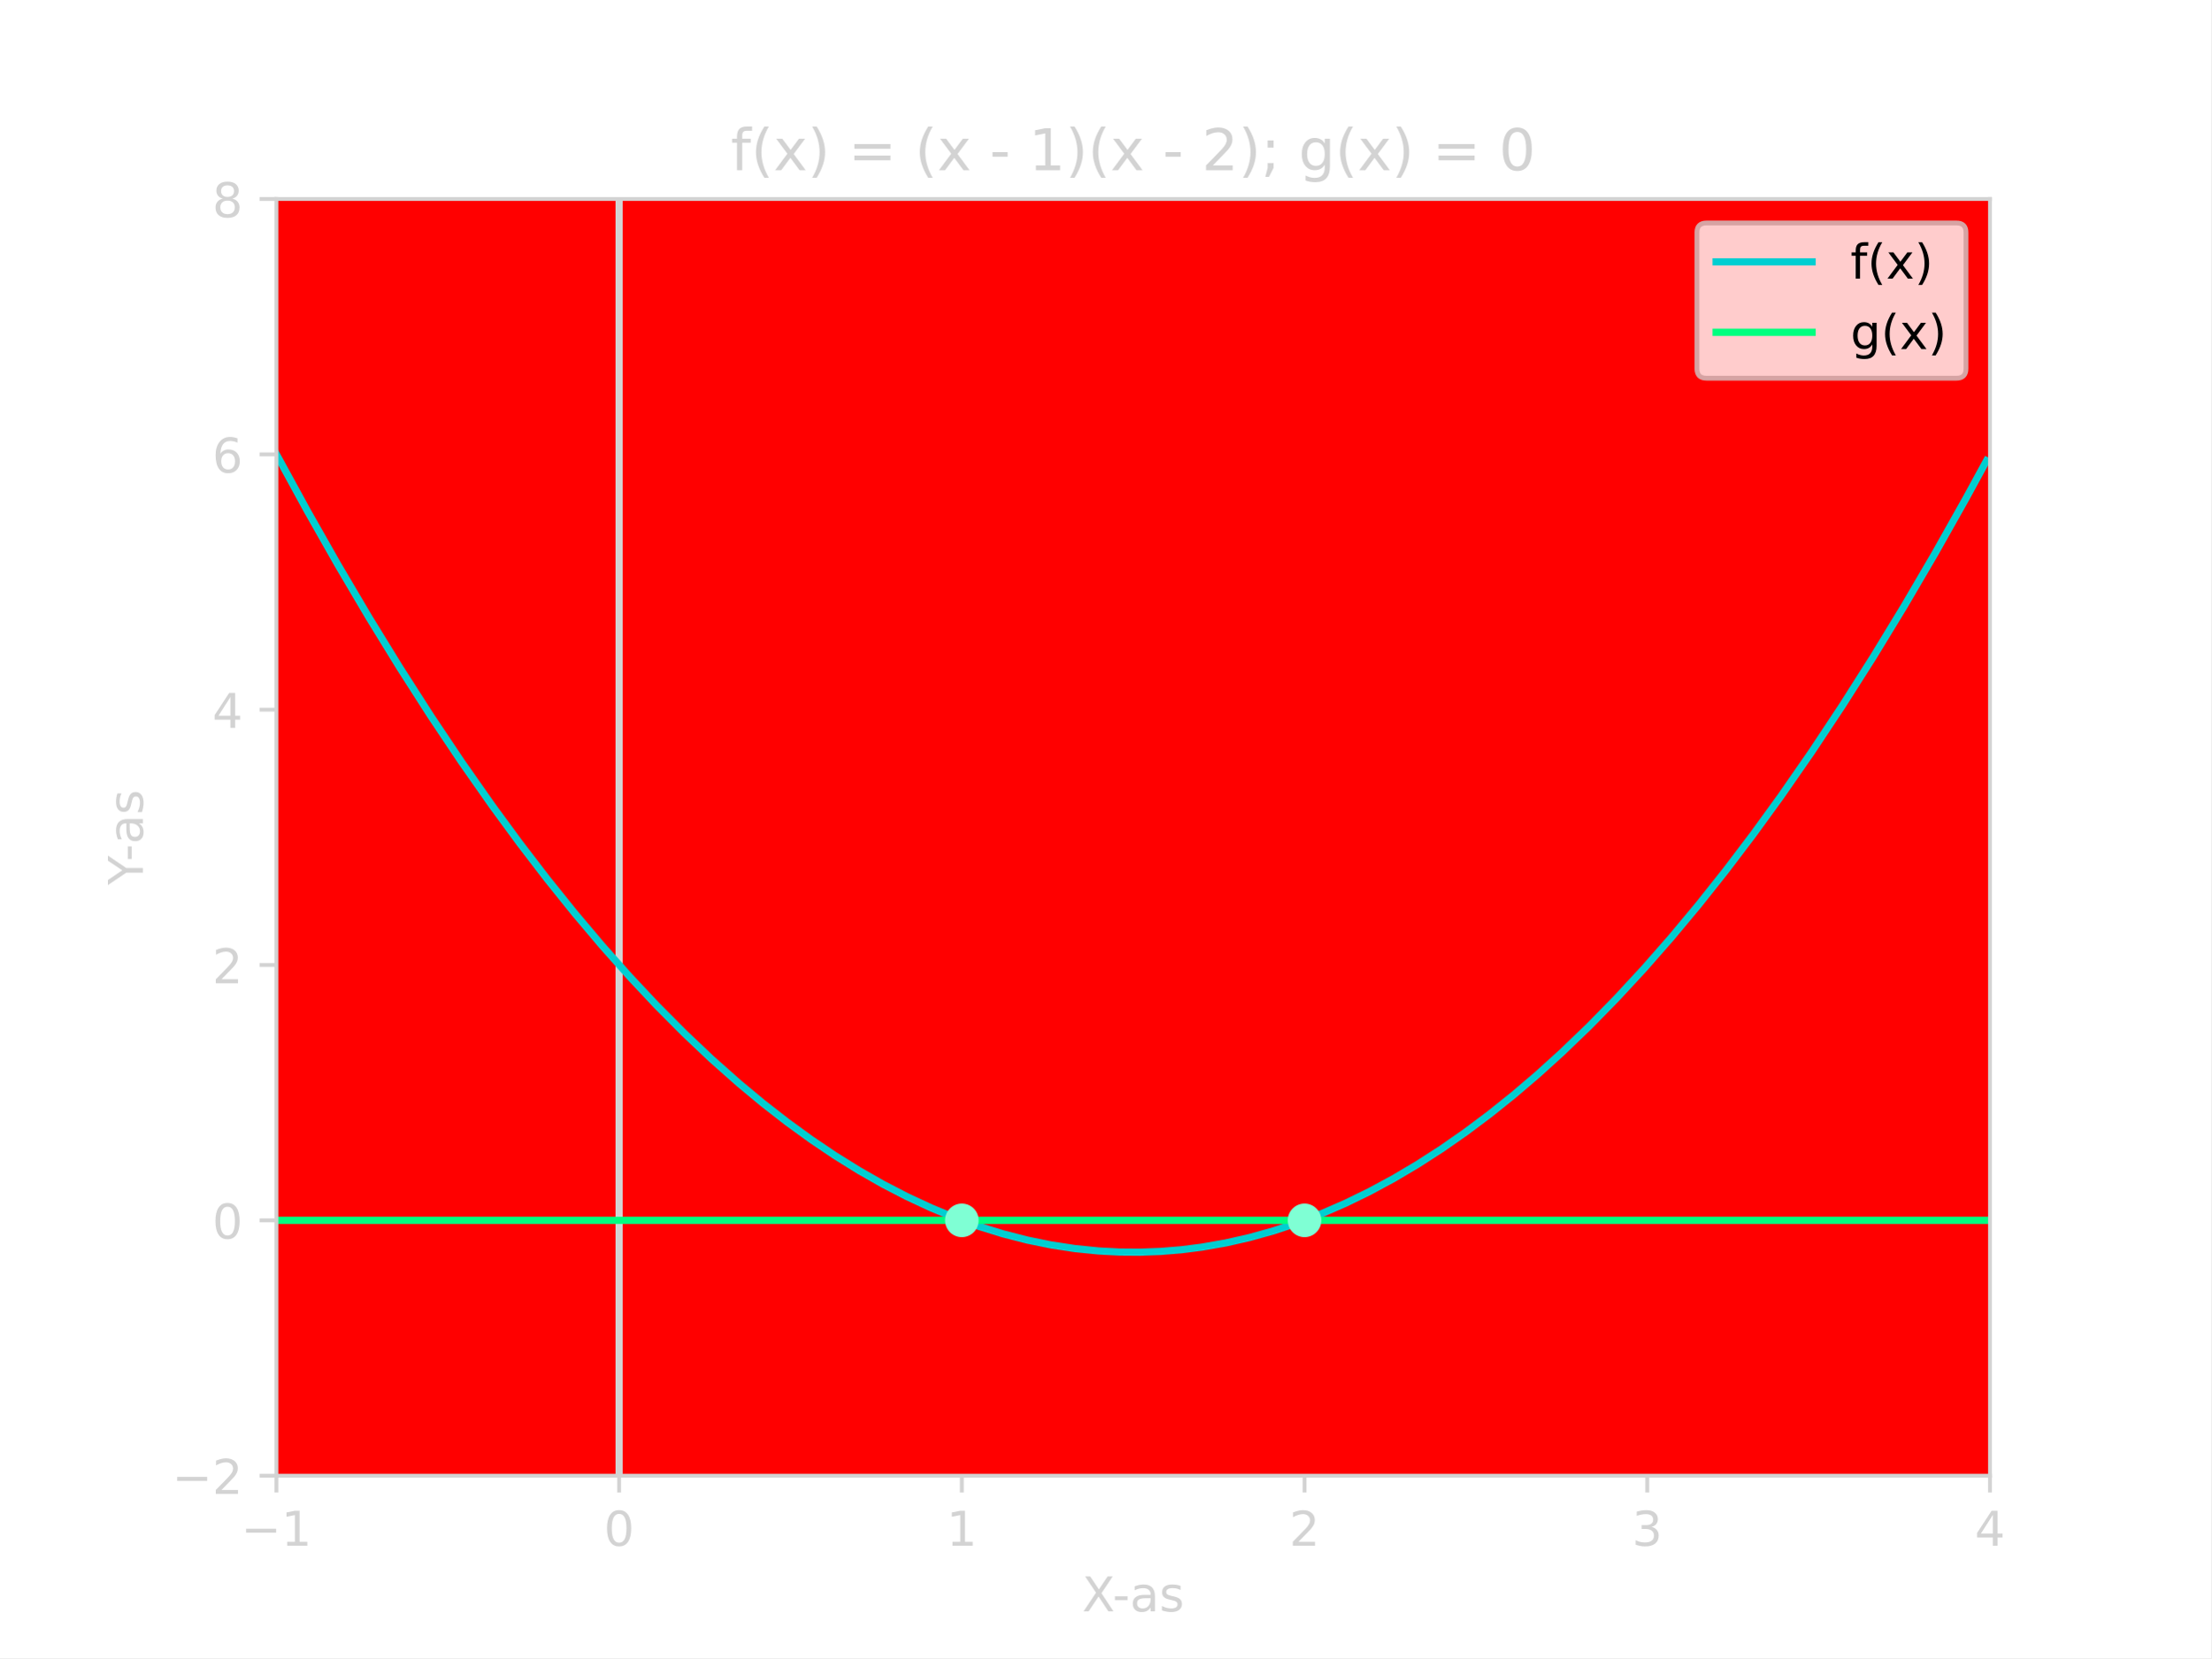
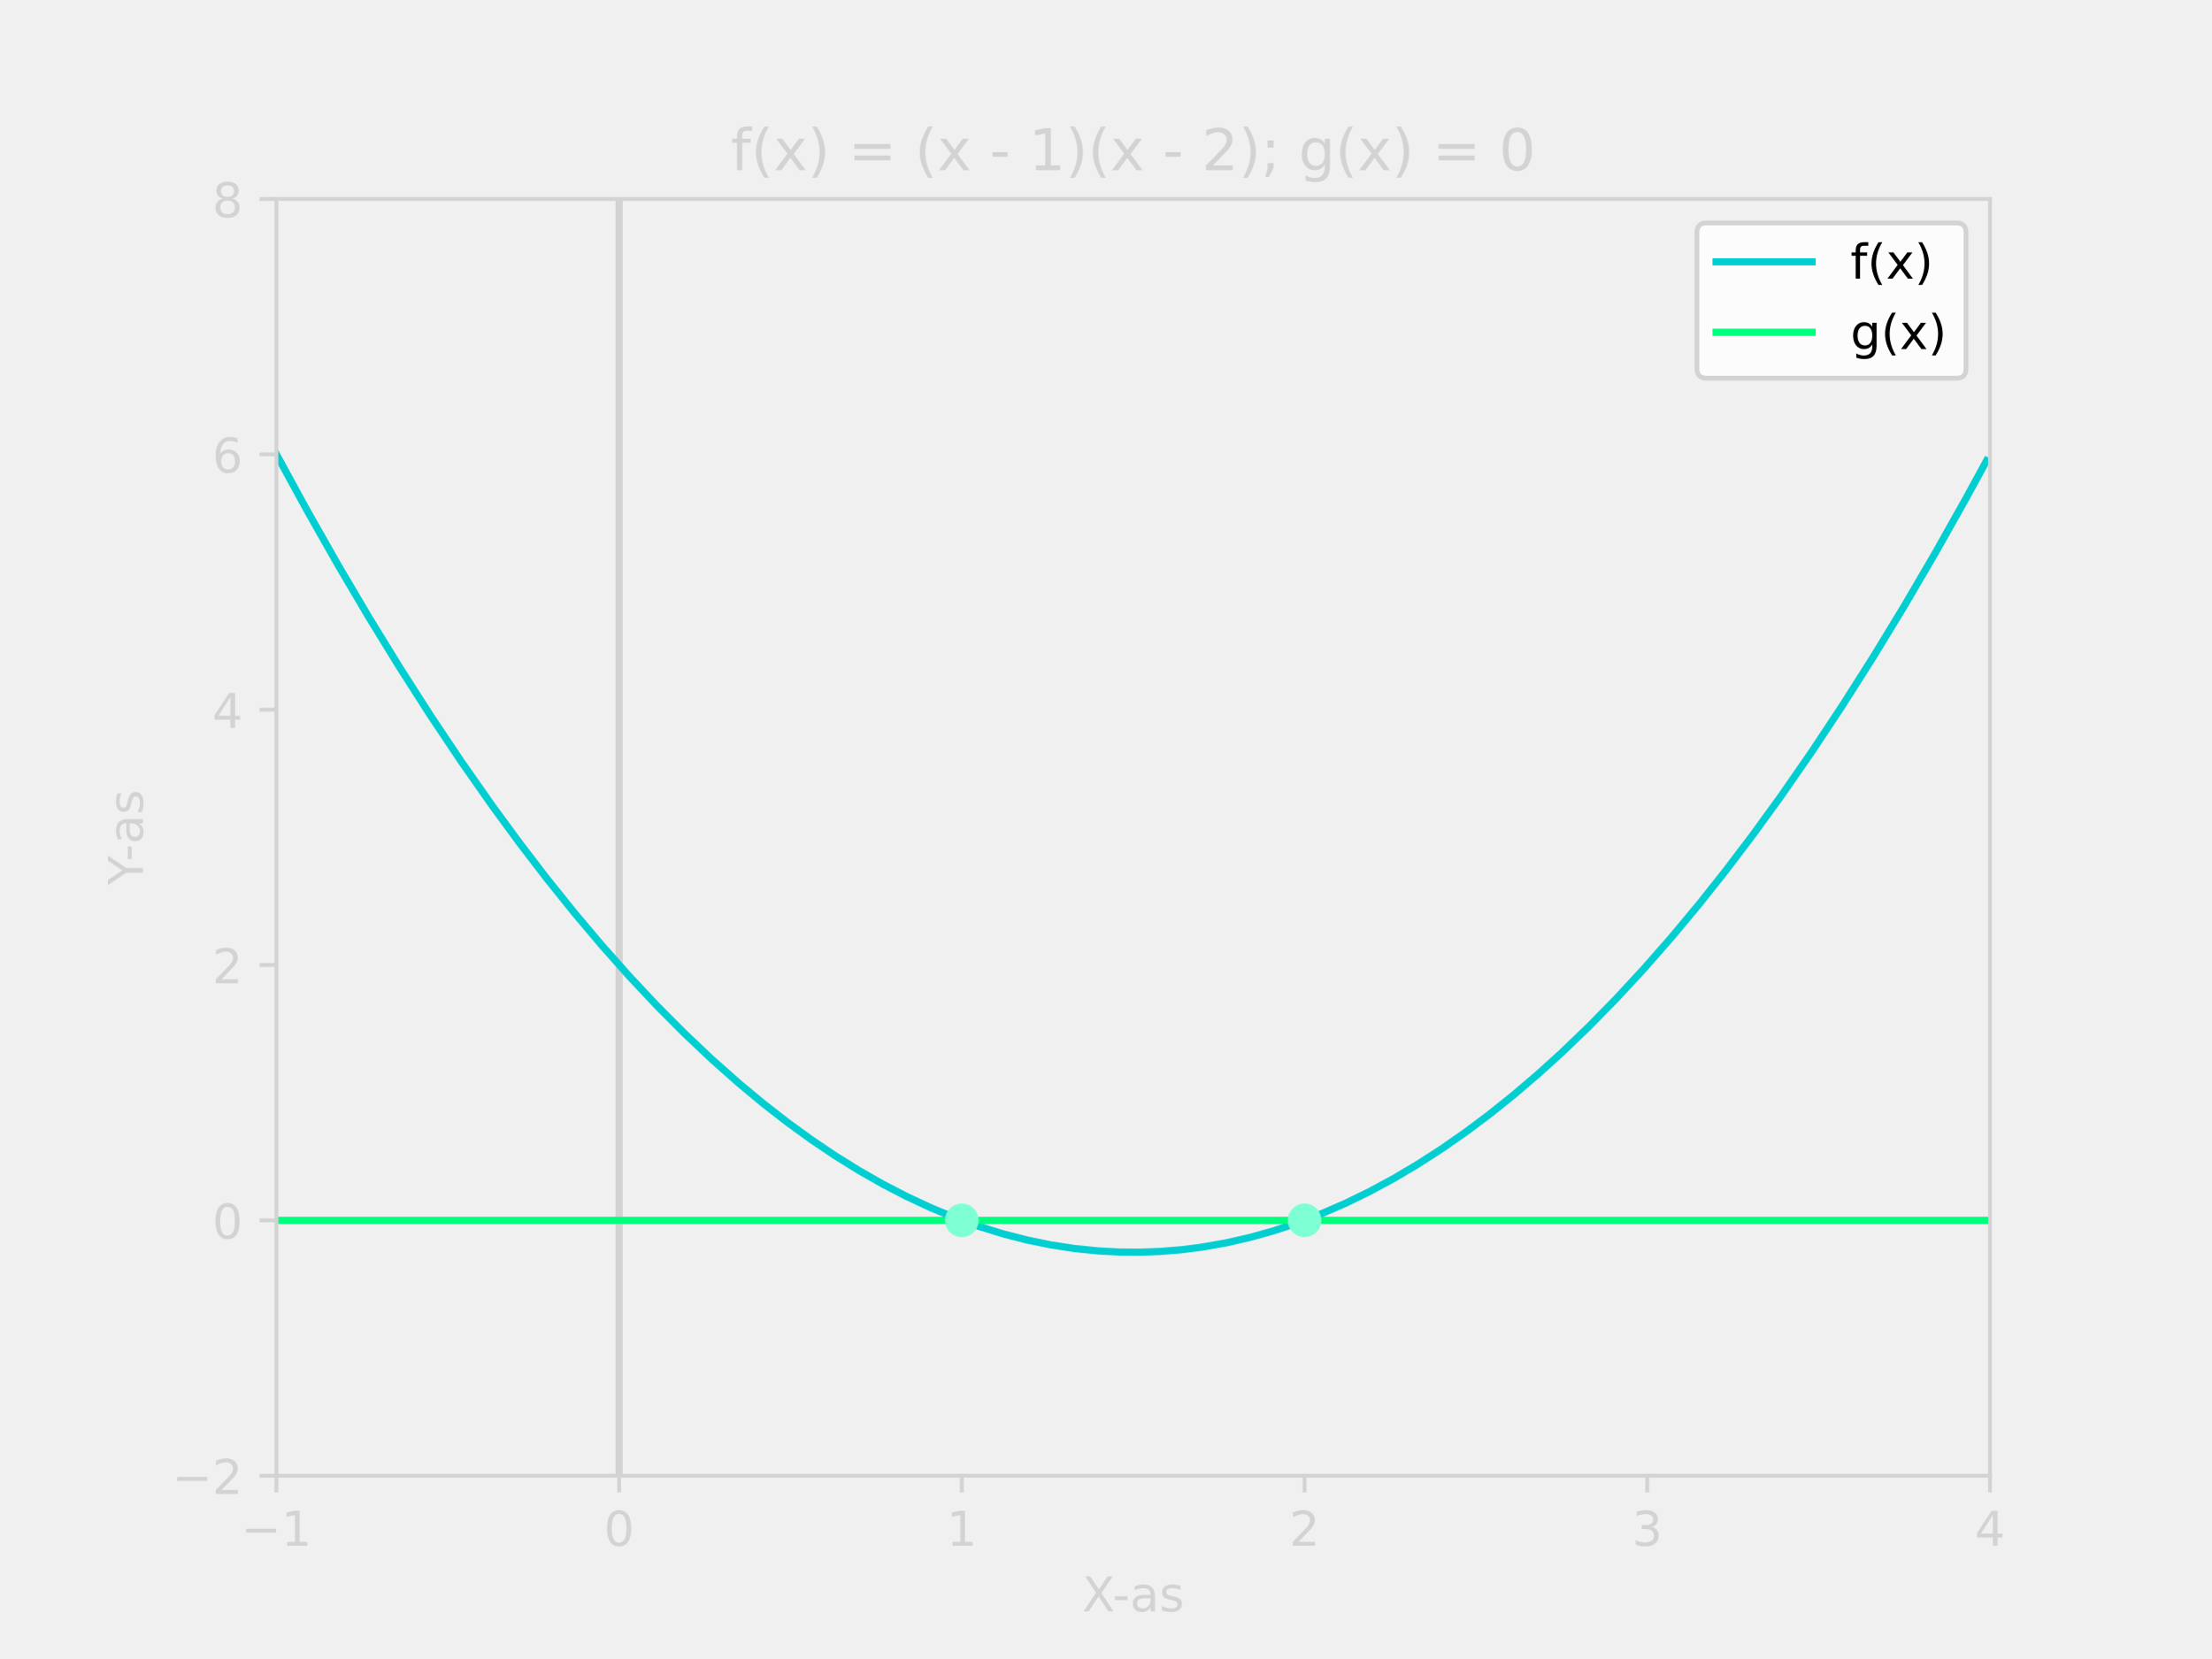
<svg xmlns="http://www.w3.org/2000/svg" xmlns:xlink="http://www.w3.org/1999/xlink" width="460.8pt" height="345.6pt" viewBox="0 0 460.8 345.6" version="1.1">
  <defs>
    <style type="text/css">*{stroke-linejoin: round; stroke-linecap: butt}</style>
  </defs>
  <g id="figure_1">
    <g id="patch_1">
-       <path d="M 0 345.6  L 460.8 345.6  L 460.8 0  L 0 0  z " style="fill: #ffffff" />
+       <path d="M 0 345.6  L 460.8 345.6  L 460.8 0  L 0 0  L 0 345.6  z " style="fill: none" />
    </g>
    <g id="axes_1">
      <g id="patch_2">
-         <path d="M 57.6 307.584  L 414.72 307.584  L 414.72 41.472  L 57.6 41.472  z " style="fill: #ff0000" />
+         <path d="M 57.6 307.584  L 414.72 307.584  L 414.72 41.472  L 57.6 41.472  L 57.6 307.584  z " style="fill: none" />
      </g>
      <g id="LineCollection_1">
-         <path d="M 57.6 254.362  L 414.72 254.362  " clip-path="url(#pd1e331a05c)" style="fill: none; stroke: #d3d3d3; stroke-width: 1.5" />
+         <path d="M 57.6 254.362  L 414.72 254.362  " clip-path="url(#pab1201b613)" style="fill: none; stroke: #d3d3d3; stroke-width: 1.5" />
      </g>
      <g id="LineCollection_2">
-         <path d="M 129.024 307.584  L 129.024 41.472  " clip-path="url(#pd1e331a05c)" style="fill: none; stroke: #d3d3d3; stroke-width: 1.5" />
+         <path d="M 129.024 307.584  L 129.024 41.472  " clip-path="url(#pab1201b613)" style="fill: none; stroke: #d3d3d3; stroke-width: 1.5" />
      </g>
      <g id="line2d_1">
-         <path d="M 57.6 94.694  L 64.028 106.454  L 70.456 117.782  L 76.884 128.68  L 83.313 139.146  L 89.741 149.181  L 96.169 158.785  L 102.597 167.958  L 108.311 175.749  L 114.025 183.201  L 119.739 190.311  L 125.453 197.081  L 131.167 203.51  L 136.881 209.599  L 142.595 215.347  L 148.308 220.754  L 154.022 225.821  L 159.022 229.975  L 164.022 233.868  L 169.021 237.501  L 174.021 240.872  L 179.021 243.983  L 184.02 246.833  L 189.02 249.423  L 194.02 251.751  L 199.02 253.819  L 204.019 255.626  L 209.019 257.172  L 214.019 258.457  L 219.018 259.482  L 224.018 260.245  L 229.018 260.748  L 233.303 260.972  L 237.588 261.004  L 241.874 260.844  L 246.159 260.493  L 250.445 259.95  L 255.444 259.074  L 260.444 257.938  L 265.444 256.541  L 270.444 254.883  L 275.443 252.965  L 280.443 250.785  L 285.443 248.345  L 290.442 245.644  L 295.442 242.682  L 300.442 239.459  L 305.441 235.976  L 310.441 232.232  L 315.441 228.227  L 320.44 223.961  L 325.44 219.434  L 331.154 213.942  L 336.868 208.109  L 342.582 201.935  L 348.296 195.42  L 354.01 188.565  L 359.724 181.37  L 365.437 173.833  L 371.151 165.957  L 377.58 156.688  L 384.008 146.988  L 390.436 136.857  L 396.864 126.295  L 403.292 115.302  L 409.72 103.878  L 414.006 96.022  L 414.006 96.022  " clip-path="url(#pd1e331a05c)" style="fill: none; stroke: #00ced1; stroke-width: 1.5; stroke-linecap: square" />
+         <path d="M 57.6 94.694  L 64.028 106.454  L 70.456 117.782  L 76.884 128.68  L 83.313 139.146  L 89.741 149.181  L 96.169 158.785  L 102.597 167.958  L 108.311 175.749  L 114.025 183.201  L 119.739 190.311  L 125.453 197.081  L 131.167 203.51  L 136.881 209.599  L 142.595 215.347  L 148.308 220.754  L 154.022 225.821  L 159.022 229.975  L 164.022 233.868  L 169.021 237.501  L 174.021 240.872  L 179.021 243.983  L 184.02 246.833  L 189.02 249.423  L 194.02 251.751  L 199.02 253.819  L 204.019 255.626  L 209.019 257.172  L 214.019 258.457  L 219.018 259.482  L 224.018 260.245  L 229.018 260.748  L 233.303 260.972  L 237.588 261.004  L 241.874 260.844  L 246.159 260.493  L 250.445 259.95  L 255.444 259.074  L 260.444 257.938  L 265.444 256.541  L 270.444 254.883  L 275.443 252.965  L 280.443 250.785  L 285.443 248.345  L 290.442 245.644  L 295.442 242.682  L 300.442 239.459  L 305.441 235.976  L 310.441 232.232  L 315.441 228.227  L 320.44 223.961  L 325.44 219.434  L 331.154 213.942  L 336.868 208.109  L 342.582 201.935  L 348.296 195.42  L 354.01 188.565  L 359.724 181.37  L 365.437 173.833  L 371.151 165.957  L 377.58 156.688  L 384.008 146.988  L 390.436 136.857  L 396.864 126.295  L 403.292 115.302  L 409.72 103.878  L 414.006 96.022  L 414.006 96.022  " clip-path="url(#pab1201b613)" style="fill: none; stroke: #00ced1; stroke-width: 1.5; stroke-linecap: square" />
      </g>
      <g id="line2d_2">
-         <path d="M 57.6 254.362  L 414.006 254.362  L 414.006 254.362  " clip-path="url(#pd1e331a05c)" style="fill: none; stroke: #00ff7f; stroke-width: 1.5; stroke-linecap: square" />
+         <path d="M 57.6 254.362  L 414.006 254.362  L 414.006 254.362  " clip-path="url(#pab1201b613)" style="fill: none; stroke: #00ff7f; stroke-width: 1.5; stroke-linecap: square" />
      </g>
      <g id="matplotlib.axis_1">
        <g id="xtick_1">
          <g id="line2d_3">
            <defs>
-               <path id="mb87e22c4ed" d="M 0 0  L 0 3.5  " style="stroke: #d3d3d3; stroke-width: 0.8" />
+               <path id="m3b2ac44e38" d="M 0 0  L 0 3.5  " style="stroke: #d3d3d3; stroke-width: 0.8" />
            </defs>
            <g>
-               <use xlink:href="#mb87e22c4ed" x="57.6" y="307.584" style="fill: #d3d3d3; stroke: #d3d3d3; stroke-width: 0.8" />
+               <use xlink:href="#m3b2ac44e38" x="57.6" y="307.584" style="fill: #d3d3d3; stroke: #d3d3d3; stroke-width: 0.8" />
            </g>
          </g>
          <g id="text_1">
            <g style="fill: #d3d3d3" transform="translate(50.22891 322.1824) scale(0.1 -0.1)">
              <defs>
                <path id="DejaVuSans-2212" d="M 678 2272  L 4684 2272  L 4684 1741  L 678 1741  L 678 2272  z " transform="scale(0.015625)" />
                <path id="DejaVuSans-31" d="M 794 531  L 1825 531  L 1825 4091  L 703 3866  L 703 4441  L 1819 4666  L 2450 4666  L 2450 531  L 3481 531  L 3481 0  L 794 0  L 794 531  z " transform="scale(0.015625)" />
              </defs>
              <use xlink:href="#DejaVuSans-2212" />
              <use xlink:href="#DejaVuSans-31" x="83.789" />
            </g>
          </g>
        </g>
        <g id="xtick_2">
          <g id="line2d_4">
            <g>
-               <use xlink:href="#mb87e22c4ed" x="129.024" y="307.584" style="fill: #d3d3d3; stroke: #d3d3d3; stroke-width: 0.8" />
+               <use xlink:href="#m3b2ac44e38" x="129.024" y="307.584" style="fill: #d3d3d3; stroke: #d3d3d3; stroke-width: 0.8" />
            </g>
          </g>
          <g id="text_2">
            <g style="fill: #d3d3d3" transform="translate(125.8427 322.1824) scale(0.1 -0.1)">
              <defs>
                <path id="DejaVuSans-30" d="M 2034 4250  Q 1547 4250 1301 3770  Q 1056 3291 1056 2328  Q 1056 1369 1301 889  Q 1547 409 2034 409  Q 2525 409 2770 889  Q 3016 1369 3016 2328  Q 3016 3291 2770 3770  Q 2525 4250 2034 4250  z M 2034 4750  Q 2819 4750 3233 4129  Q 3647 3509 3647 2328  Q 3647 1150 3233 529  Q 2819 -91 2034 -91  Q 1250 -91 836 529  Q 422 1150 422 2328  Q 422 3509 836 4129  Q 1250 4750 2034 4750  z " transform="scale(0.015625)" />
              </defs>
              <use xlink:href="#DejaVuSans-30" />
            </g>
          </g>
        </g>
        <g id="xtick_3">
          <g id="line2d_5">
            <g>
-               <use xlink:href="#mb87e22c4ed" x="200.448" y="307.584" style="fill: #d3d3d3; stroke: #d3d3d3; stroke-width: 0.8" />
+               <use xlink:href="#m3b2ac44e38" x="200.448" y="307.584" style="fill: #d3d3d3; stroke: #d3d3d3; stroke-width: 0.8" />
            </g>
          </g>
          <g id="text_3">
            <g style="fill: #d3d3d3" transform="translate(197.2668 322.1824) scale(0.1 -0.1)">
              <use xlink:href="#DejaVuSans-31" />
            </g>
          </g>
        </g>
        <g id="xtick_4">
          <g id="line2d_6">
            <g>
-               <use xlink:href="#mb87e22c4ed" x="271.872" y="307.584" style="fill: #d3d3d3; stroke: #d3d3d3; stroke-width: 0.8" />
+               <use xlink:href="#m3b2ac44e38" x="271.872" y="307.584" style="fill: #d3d3d3; stroke: #d3d3d3; stroke-width: 0.8" />
            </g>
          </g>
          <g id="text_4">
            <g style="fill: #d3d3d3" transform="translate(268.6907 322.1824) scale(0.1 -0.1)">
              <defs>
                <path id="DejaVuSans-32" d="M 1228 531  L 3431 531  L 3431 0  L 469 0  L 469 531  Q 828 903 1448 1529  Q 2069 2156 2228 2338  Q 2531 2678 2651 2914  Q 2772 3150 2772 3378  Q 2772 3750 2511 3984  Q 2250 4219 1831 4219  Q 1534 4219 1204 4116  Q 875 4013 500 3803  L 500 4441  Q 881 4594 1212 4672  Q 1544 4750 1819 4750  Q 2544 4750 2975 4387  Q 3406 4025 3406 3419  Q 3406 3131 3298 2873  Q 3191 2616 2906 2266  Q 2828 2175 2409 1742  Q 1991 1309 1228 531  z " transform="scale(0.015625)" />
              </defs>
              <use xlink:href="#DejaVuSans-32" />
            </g>
          </g>
        </g>
        <g id="xtick_5">
          <g id="line2d_7">
            <g>
-               <use xlink:href="#mb87e22c4ed" x="343.296" y="307.584" style="fill: #d3d3d3; stroke: #d3d3d3; stroke-width: 0.8" />
+               <use xlink:href="#m3b2ac44e38" x="343.296" y="307.584" style="fill: #d3d3d3; stroke: #d3d3d3; stroke-width: 0.8" />
            </g>
          </g>
          <g id="text_5">
            <g style="fill: #d3d3d3" transform="translate(340.1148 322.1824) scale(0.1 -0.1)">
              <defs>
                <path id="DejaVuSans-33" d="M 2597 2516  Q 3050 2419 3304 2112  Q 3559 1806 3559 1356  Q 3559 666 3084 287  Q 2609 -91 1734 -91  Q 1441 -91 1130 -33  Q 819 25 488 141  L 488 750  Q 750 597 1062 519  Q 1375 441 1716 441  Q 2309 441 2620 675  Q 2931 909 2931 1356  Q 2931 1769 2642 2001  Q 2353 2234 1838 2234  L 1294 2234  L 1294 2753  L 1863 2753  Q 2328 2753 2575 2939  Q 2822 3125 2822 3475  Q 2822 3834 2567 4026  Q 2313 4219 1838 4219  Q 1578 4219 1281 4162  Q 984 4106 628 3988  L 628 4550  Q 988 4650 1302 4700  Q 1616 4750 1894 4750  Q 2613 4750 3031 4423  Q 3450 4097 3450 3541  Q 3450 3153 3228 2886  Q 3006 2619 2597 2516  z " transform="scale(0.015625)" />
              </defs>
              <use xlink:href="#DejaVuSans-33" />
            </g>
          </g>
        </g>
        <g id="xtick_6">
          <g id="line2d_8">
            <g>
-               <use xlink:href="#mb87e22c4ed" x="414.72" y="307.584" style="fill: #d3d3d3; stroke: #d3d3d3; stroke-width: 0.8" />
+               <use xlink:href="#m3b2ac44e38" x="414.72" y="307.584" style="fill: #d3d3d3; stroke: #d3d3d3; stroke-width: 0.8" />
            </g>
          </g>
          <g id="text_6">
            <g style="fill: #d3d3d3" transform="translate(411.5387 322.1824) scale(0.1 -0.1)">
              <defs>
                <path id="DejaVuSans-34" d="M 2419 4116  L 825 1625  L 2419 1625  L 2419 4116  z M 2253 4666  L 3047 4666  L 3047 1625  L 3713 1625  L 3713 1100  L 3047 1100  L 3047 0  L 2419 0  L 2419 1100  L 313 1100  L 313 1709  L 2253 4666  z " transform="scale(0.015625)" />
              </defs>
              <use xlink:href="#DejaVuSans-34" />
            </g>
          </g>
        </g>
        <g id="text_7">
          <g style="fill: #d3d3d3" transform="translate(225.5123 335.8606) scale(0.1 -0.1)">
            <defs>
              <path id="DejaVuSans-58" d="M 403 4666  L 1081 4666  L 2241 2931  L 3406 4666  L 4084 4666  L 2584 2425  L 4184 0  L 3506 0  L 2194 1984  L 872 0  L 191 0  L 1856 2491  L 403 4666  z " transform="scale(0.015625)" />
              <path id="DejaVuSans-2d" d="M 313 2009  L 1997 2009  L 1997 1497  L 313 1497  L 313 2009  z " transform="scale(0.015625)" />
              <path id="DejaVuSans-61" d="M 2194 1759  Q 1497 1759 1228 1600  Q 959 1441 959 1056  Q 959 750 1161 570  Q 1363 391 1709 391  Q 2188 391 2477 730  Q 2766 1069 2766 1631  L 2766 1759  L 2194 1759  z M 3341 1997  L 3341 0  L 2766 0  L 2766 531  Q 2569 213 2275 61  Q 1981 -91 1556 -91  Q 1019 -91 701 211  Q 384 513 384 1019  Q 384 1609 779 1909  Q 1175 2209 1959 2209  L 2766 2209  L 2766 2266  Q 2766 2663 2505 2880  Q 2244 3097 1772 3097  Q 1472 3097 1187 3025  Q 903 2953 641 2809  L 641 3341  Q 956 3463 1253 3523  Q 1550 3584 1831 3584  Q 2591 3584 2966 3190  Q 3341 2797 3341 1997  z " transform="scale(0.015625)" />
              <path id="DejaVuSans-73" d="M 2834 3397  L 2834 2853  Q 2591 2978 2328 3040  Q 2066 3103 1784 3103  Q 1356 3103 1142 2972  Q 928 2841 928 2578  Q 928 2378 1081 2264  Q 1234 2150 1697 2047  L 1894 2003  Q 2506 1872 2764 1633  Q 3022 1394 3022 966  Q 3022 478 2636 193  Q 2250 -91 1575 -91  Q 1294 -91 989 -36  Q 684 19 347 128  L 347 722  Q 666 556 975 473  Q 1284 391 1588 391  Q 1994 391 2212 530  Q 2431 669 2431 922  Q 2431 1156 2273 1281  Q 2116 1406 1581 1522  L 1381 1569  Q 847 1681 609 1914  Q 372 2147 372 2553  Q 372 3047 722 3315  Q 1072 3584 1716 3584  Q 2034 3584 2315 3537  Q 2597 3491 2834 3397  z " transform="scale(0.015625)" />
            </defs>
            <use xlink:href="#DejaVuSans-58" />
            <use xlink:href="#DejaVuSans-2d" x="63.506" />
            <use xlink:href="#DejaVuSans-61" x="99.59" />
            <use xlink:href="#DejaVuSans-73" x="160.869" />
          </g>
        </g>
      </g>
      <g id="matplotlib.axis_2">
        <g id="ytick_1">
          <g id="line2d_9">
            <defs>
-               <path id="m4e116b5e17" d="M 0 0  L -3.5 0  " style="stroke: #d3d3d3; stroke-width: 0.8" />
+               <path id="m10e122aafc" d="M 0 0  L -3.5 0  " style="stroke: #d3d3d3; stroke-width: 0.8" />
            </defs>
            <g>
-               <use xlink:href="#m4e116b5e17" x="57.6" y="307.584" style="fill: #d3d3d3; stroke: #d3d3d3; stroke-width: 0.8" />
+               <use xlink:href="#m10e122aafc" x="57.6" y="307.584" style="fill: #d3d3d3; stroke: #d3d3d3; stroke-width: 0.8" />
            </g>
          </g>
          <g id="text_8">
            <g style="fill: #d3d3d3" transform="translate(35.85781 311.3832) scale(0.1 -0.1)">
              <use xlink:href="#DejaVuSans-2212" />
              <use xlink:href="#DejaVuSans-32" x="83.789" />
            </g>
          </g>
        </g>
        <g id="ytick_2">
          <g id="line2d_10">
            <g>
-               <use xlink:href="#m4e116b5e17" x="57.6" y="254.362" style="fill: #d3d3d3; stroke: #d3d3d3; stroke-width: 0.8" />
+               <use xlink:href="#m10e122aafc" x="57.6" y="254.362" style="fill: #d3d3d3; stroke: #d3d3d3; stroke-width: 0.8" />
            </g>
          </g>
          <g id="text_9">
            <g style="fill: #d3d3d3" transform="translate(44.2375 258.1608) scale(0.1 -0.1)">
              <use xlink:href="#DejaVuSans-30" />
            </g>
          </g>
        </g>
        <g id="ytick_3">
          <g id="line2d_11">
            <g>
-               <use xlink:href="#m4e116b5e17" x="57.6" y="201.139" style="fill: #d3d3d3; stroke: #d3d3d3; stroke-width: 0.8" />
+               <use xlink:href="#m10e122aafc" x="57.6" y="201.139" style="fill: #d3d3d3; stroke: #d3d3d3; stroke-width: 0.8" />
            </g>
          </g>
          <g id="text_10">
            <g style="fill: #d3d3d3" transform="translate(44.2375 204.9384) scale(0.1 -0.1)">
              <use xlink:href="#DejaVuSans-32" />
            </g>
          </g>
        </g>
        <g id="ytick_4">
          <g id="line2d_12">
            <g>
-               <use xlink:href="#m4e116b5e17" x="57.6" y="147.917" style="fill: #d3d3d3; stroke: #d3d3d3; stroke-width: 0.8" />
+               <use xlink:href="#m10e122aafc" x="57.6" y="147.917" style="fill: #d3d3d3; stroke: #d3d3d3; stroke-width: 0.8" />
            </g>
          </g>
          <g id="text_11">
            <g style="fill: #d3d3d3" transform="translate(44.2375 151.716) scale(0.1 -0.1)">
              <use xlink:href="#DejaVuSans-34" />
            </g>
          </g>
        </g>
        <g id="ytick_5">
          <g id="line2d_13">
            <g>
-               <use xlink:href="#m4e116b5e17" x="57.6" y="94.694" style="fill: #d3d3d3; stroke: #d3d3d3; stroke-width: 0.8" />
+               <use xlink:href="#m10e122aafc" x="57.6" y="94.694" style="fill: #d3d3d3; stroke: #d3d3d3; stroke-width: 0.8" />
            </g>
          </g>
          <g id="text_12">
            <g style="fill: #d3d3d3" transform="translate(44.2375 98.49362) scale(0.1 -0.1)">
              <defs>
                <path id="DejaVuSans-36" d="M 2113 2584  Q 1688 2584 1439 2293  Q 1191 2003 1191 1497  Q 1191 994 1439 701  Q 1688 409 2113 409  Q 2538 409 2786 701  Q 3034 994 3034 1497  Q 3034 2003 2786 2293  Q 2538 2584 2113 2584  z M 3366 4563  L 3366 3988  Q 3128 4100 2886 4159  Q 2644 4219 2406 4219  Q 1781 4219 1451 3797  Q 1122 3375 1075 2522  Q 1259 2794 1537 2939  Q 1816 3084 2150 3084  Q 2853 3084 3261 2657  Q 3669 2231 3669 1497  Q 3669 778 3244 343  Q 2819 -91 2113 -91  Q 1303 -91 875 529  Q 447 1150 447 2328  Q 447 3434 972 4092  Q 1497 4750 2381 4750  Q 2619 4750 2861 4703  Q 3103 4656 3366 4563  z " transform="scale(0.015625)" />
              </defs>
              <use xlink:href="#DejaVuSans-36" />
            </g>
          </g>
        </g>
        <g id="ytick_6">
          <g id="line2d_14">
            <g>
-               <use xlink:href="#m4e116b5e17" x="57.6" y="41.472" style="fill: #d3d3d3; stroke: #d3d3d3; stroke-width: 0.8" />
+               <use xlink:href="#m10e122aafc" x="57.6" y="41.472" style="fill: #d3d3d3; stroke: #d3d3d3; stroke-width: 0.8" />
            </g>
          </g>
          <g id="text_13">
            <g style="fill: #d3d3d3" transform="translate(44.2375 45.27122) scale(0.1 -0.1)">
              <defs>
                <path id="DejaVuSans-38" d="M 2034 2216  Q 1584 2216 1326 1975  Q 1069 1734 1069 1313  Q 1069 891 1326 650  Q 1584 409 2034 409  Q 2484 409 2743 651  Q 3003 894 3003 1313  Q 3003 1734 2745 1975  Q 2488 2216 2034 2216  z M 1403 2484  Q 997 2584 770 2862  Q 544 3141 544 3541  Q 544 4100 942 4425  Q 1341 4750 2034 4750  Q 2731 4750 3128 4425  Q 3525 4100 3525 3541  Q 3525 3141 3298 2862  Q 3072 2584 2669 2484  Q 3125 2378 3379 2068  Q 3634 1759 3634 1313  Q 3634 634 3220 271  Q 2806 -91 2034 -91  Q 1263 -91 848 271  Q 434 634 434 1313  Q 434 1759 690 2068  Q 947 2378 1403 2484  z M 1172 3481  Q 1172 3119 1398 2916  Q 1625 2713 2034 2713  Q 2441 2713 2670 2916  Q 2900 3119 2900 3481  Q 2900 3844 2670 4047  Q 2441 4250 2034 4250  Q 1625 4250 1398 4047  Q 1172 3844 1172 3481  z " transform="scale(0.015625)" />
              </defs>
              <use xlink:href="#DejaVuSans-38" />
            </g>
          </g>
        </g>
        <g id="text_14">
          <g style="fill: #d3d3d3" transform="translate(29.77812 184.4608) rotate(-90) scale(0.1 -0.1)">
            <defs>
              <path id="DejaVuSans-59" d="M -13 4666  L 666 4666  L 1959 2747  L 3244 4666  L 3922 4666  L 2272 2222  L 2272 0  L 1638 0  L 1638 2222  L -13 4666  z " transform="scale(0.015625)" />
            </defs>
            <use xlink:href="#DejaVuSans-59" />
            <use xlink:href="#DejaVuSans-2d" x="49.209" />
            <use xlink:href="#DejaVuSans-61" x="85.293" />
            <use xlink:href="#DejaVuSans-73" x="146.572" />
          </g>
        </g>
      </g>
      <g id="PathCollection_1">
        <defs>
-           <path id="ma5b4961a6b" d="M 0 3  C 0.796 3 1.559 2.684 2.121 2.121  C 2.684 1.559 3 0.796 3 0  C 3 -0.796 2.684 -1.559 2.121 -2.121  C 1.559 -2.684 0.796 -3 0 -3  C -0.796 -3 -1.559 -2.684 -2.121 -2.121  C -2.684 -1.559 -3 -0.796 -3 0  C -3 0.796 -2.684 1.559 -2.121 2.121  C -1.559 2.684 -0.796 3 0 3  z " style="stroke: #7fffd4" />
+           <path id="m043c391c11" d="M 0 3  C 0.796 3 1.559 2.684 2.121 2.121  C 2.684 1.559 3 0.796 3 0  C 3 -0.796 2.684 -1.559 2.121 -2.121  C 1.559 -2.684 0.796 -3 0 -3  C -0.796 -3 -1.559 -2.684 -2.121 -2.121  C -2.684 -1.559 -3 -0.796 -3 0  C -3 0.796 -2.684 1.559 -2.121 2.121  C -1.559 2.684 -0.796 3 0 3  z " style="stroke: #7fffd4" />
        </defs>
-         <g clip-path="url(#pd1e331a05c)">
-           <use xlink:href="#ma5b4961a6b" x="200.448" y="254.362" style="fill: #7fffd4; stroke: #7fffd4" />
+         <g clip-path="url(#pab1201b613)">
+           <use xlink:href="#m043c391c11" x="200.448" y="254.362" style="fill: #7fffd4; stroke: #7fffd4" />
        </g>
      </g>
      <g id="PathCollection_2">
-         <g clip-path="url(#pd1e331a05c)">
-           <use xlink:href="#ma5b4961a6b" x="271.872" y="254.362" style="fill: #7fffd4; stroke: #7fffd4" />
+         <g clip-path="url(#pab1201b613)">
+           <use xlink:href="#m043c391c11" x="271.872" y="254.362" style="fill: #7fffd4; stroke: #7fffd4" />
        </g>
      </g>
      <g id="patch_3">
        <path d="M 57.6 307.584  L 57.6 41.472  " style="fill: none; stroke: #d3d3d3; stroke-width: 0.8; stroke-linejoin: miter; stroke-linecap: square" />
      </g>
      <g id="patch_4">
        <path d="M 414.72 307.584  L 414.72 41.472  " style="fill: none; stroke: #d3d3d3; stroke-width: 0.8; stroke-linejoin: miter; stroke-linecap: square" />
      </g>
      <g id="patch_5">
        <path d="M 57.6 307.584  L 414.72 307.584  " style="fill: none; stroke: #d3d3d3; stroke-width: 0.8; stroke-linejoin: miter; stroke-linecap: square" />
      </g>
      <g id="patch_6">
        <path d="M 57.6 41.472  L 414.72 41.472  " style="fill: none; stroke: #d3d3d3; stroke-width: 0.8; stroke-linejoin: miter; stroke-linecap: square" />
      </g>
      <g id="text_15">
        <g style="fill: #d3d3d3" transform="translate(152.2856 35.472) scale(0.12 -0.12)">
          <defs>
            <path id="DejaVuSans-66" d="M 2375 4863  L 2375 4384  L 1825 4384  Q 1516 4384 1395 4259  Q 1275 4134 1275 3809  L 1275 3500  L 2222 3500  L 2222 3053  L 1275 3053  L 1275 0  L 697 0  L 697 3053  L 147 3053  L 147 3500  L 697 3500  L 697 3744  Q 697 4328 969 4595  Q 1241 4863 1831 4863  L 2375 4863  z " transform="scale(0.015625)" />
            <path id="DejaVuSans-28" d="M 1984 4856  Q 1566 4138 1362 3434  Q 1159 2731 1159 2009  Q 1159 1288 1364 580  Q 1569 -128 1984 -844  L 1484 -844  Q 1016 -109 783 600  Q 550 1309 550 2009  Q 550 2706 781 3412  Q 1013 4119 1484 4856  L 1984 4856  z " transform="scale(0.015625)" />
            <path id="DejaVuSans-78" d="M 3513 3500  L 2247 1797  L 3578 0  L 2900 0  L 1881 1375  L 863 0  L 184 0  L 1544 1831  L 300 3500  L 978 3500  L 1906 2253  L 2834 3500  L 3513 3500  z " transform="scale(0.015625)" />
            <path id="DejaVuSans-29" d="M 513 4856  L 1013 4856  Q 1481 4119 1714 3412  Q 1947 2706 1947 2009  Q 1947 1309 1714 600  Q 1481 -109 1013 -844  L 513 -844  Q 928 -128 1133 580  Q 1338 1288 1338 2009  Q 1338 2731 1133 3434  Q 928 4138 513 4856  z " transform="scale(0.015625)" />
            <path id="DejaVuSans-20" transform="scale(0.015625)" />
            <path id="DejaVuSans-3d" d="M 678 2906  L 4684 2906  L 4684 2381  L 678 2381  L 678 2906  z M 678 1631  L 4684 1631  L 4684 1100  L 678 1100  L 678 1631  z " transform="scale(0.015625)" />
            <path id="DejaVuSans-3b" d="M 750 3309  L 1409 3309  L 1409 2516  L 750 2516  L 750 3309  z M 750 794  L 1409 794  L 1409 256  L 897 -744  L 494 -744  L 750 256  L 750 794  z " transform="scale(0.015625)" />
            <path id="DejaVuSans-67" d="M 2906 1791  Q 2906 2416 2648 2759  Q 2391 3103 1925 3103  Q 1463 3103 1205 2759  Q 947 2416 947 1791  Q 947 1169 1205 825  Q 1463 481 1925 481  Q 2391 481 2648 825  Q 2906 1169 2906 1791  z M 3481 434  Q 3481 -459 3084 -895  Q 2688 -1331 1869 -1331  Q 1566 -1331 1297 -1286  Q 1028 -1241 775 -1147  L 775 -588  Q 1028 -725 1275 -790  Q 1522 -856 1778 -856  Q 2344 -856 2625 -561  Q 2906 -266 2906 331  L 2906 616  Q 2728 306 2450 153  Q 2172 0 1784 0  Q 1141 0 747 490  Q 353 981 353 1791  Q 353 2603 747 3093  Q 1141 3584 1784 3584  Q 2172 3584 2450 3431  Q 2728 3278 2906 2969  L 2906 3500  L 3481 3500  L 3481 434  z " transform="scale(0.015625)" />
          </defs>
          <use xlink:href="#DejaVuSans-66" />
          <use xlink:href="#DejaVuSans-28" x="35.205" />
          <use xlink:href="#DejaVuSans-78" x="74.219" />
          <use xlink:href="#DejaVuSans-29" x="133.398" />
          <use xlink:href="#DejaVuSans-20" x="172.412" />
          <use xlink:href="#DejaVuSans-3d" x="204.199" />
          <use xlink:href="#DejaVuSans-20" x="287.988" />
          <use xlink:href="#DejaVuSans-28" x="319.775" />
          <use xlink:href="#DejaVuSans-78" x="358.789" />
          <use xlink:href="#DejaVuSans-20" x="417.969" />
          <use xlink:href="#DejaVuSans-2d" x="449.756" />
          <use xlink:href="#DejaVuSans-20" x="485.84" />
          <use xlink:href="#DejaVuSans-31" x="517.627" />
          <use xlink:href="#DejaVuSans-29" x="581.25" />
          <use xlink:href="#DejaVuSans-28" x="620.264" />
          <use xlink:href="#DejaVuSans-78" x="659.277" />
          <use xlink:href="#DejaVuSans-20" x="718.457" />
          <use xlink:href="#DejaVuSans-2d" x="750.244" />
          <use xlink:href="#DejaVuSans-20" x="786.328" />
          <use xlink:href="#DejaVuSans-32" x="818.115" />
          <use xlink:href="#DejaVuSans-29" x="881.738" />
          <use xlink:href="#DejaVuSans-3b" x="920.752" />
          <use xlink:href="#DejaVuSans-20" x="954.443" />
          <use xlink:href="#DejaVuSans-67" x="986.23" />
          <use xlink:href="#DejaVuSans-28" x="1049.707" />
          <use xlink:href="#DejaVuSans-78" x="1088.721" />
          <use xlink:href="#DejaVuSans-29" x="1147.9" />
          <use xlink:href="#DejaVuSans-20" x="1186.914" />
          <use xlink:href="#DejaVuSans-3d" x="1218.701" />
          <use xlink:href="#DejaVuSans-20" x="1302.49" />
          <use xlink:href="#DejaVuSans-30" x="1334.277" />
        </g>
      </g>
      <g id="legend_1">
        <g id="patch_7">
          <path d="M 355.65 78.828  L 407.72 78.828  Q 409.72 78.828 409.72 76.828  L 409.72 48.472  Q 409.72 46.472 407.72 46.472  L 355.65 46.472  Q 353.65 46.472 353.65 48.472  L 353.65 76.828  Q 353.65 78.828 355.65 78.828  z " style="fill: #ffffff; opacity: 0.8; stroke: #cccccc; stroke-linejoin: miter" />
        </g>
        <g id="line2d_15">
          <path d="M 357.65 54.57  L 367.65 54.57  L 377.65 54.57  " style="fill: none; stroke: #00ced1; stroke-width: 1.5; stroke-linecap: square" />
        </g>
        <g id="text_16">
          <g transform="translate(385.6497 58.07044) scale(0.1 -0.1)">
            <use xlink:href="#DejaVuSans-66" />
            <use xlink:href="#DejaVuSans-28" x="35.205" />
            <use xlink:href="#DejaVuSans-78" x="74.219" />
            <use xlink:href="#DejaVuSans-29" x="133.398" />
          </g>
        </g>
        <g id="line2d_16">
          <path d="M 357.65 69.249  L 367.65 69.249  L 377.65 69.249  " style="fill: none; stroke: #00ff7f; stroke-width: 1.5; stroke-linecap: square" />
        </g>
        <g id="text_17">
          <g transform="translate(385.6497 72.74856) scale(0.1 -0.1)">
            <use xlink:href="#DejaVuSans-67" />
            <use xlink:href="#DejaVuSans-28" x="63.477" />
            <use xlink:href="#DejaVuSans-78" x="102.49" />
            <use xlink:href="#DejaVuSans-29" x="161.67" />
          </g>
        </g>
      </g>
    </g>
  </g>
  <defs>
-     <clipPath id="pd1e331a05c">
+     <clipPath id="pab1201b613">
      <rect x="57.6" y="41.472" width="357.12" height="266.112" />
    </clipPath>
  </defs>
</svg>
